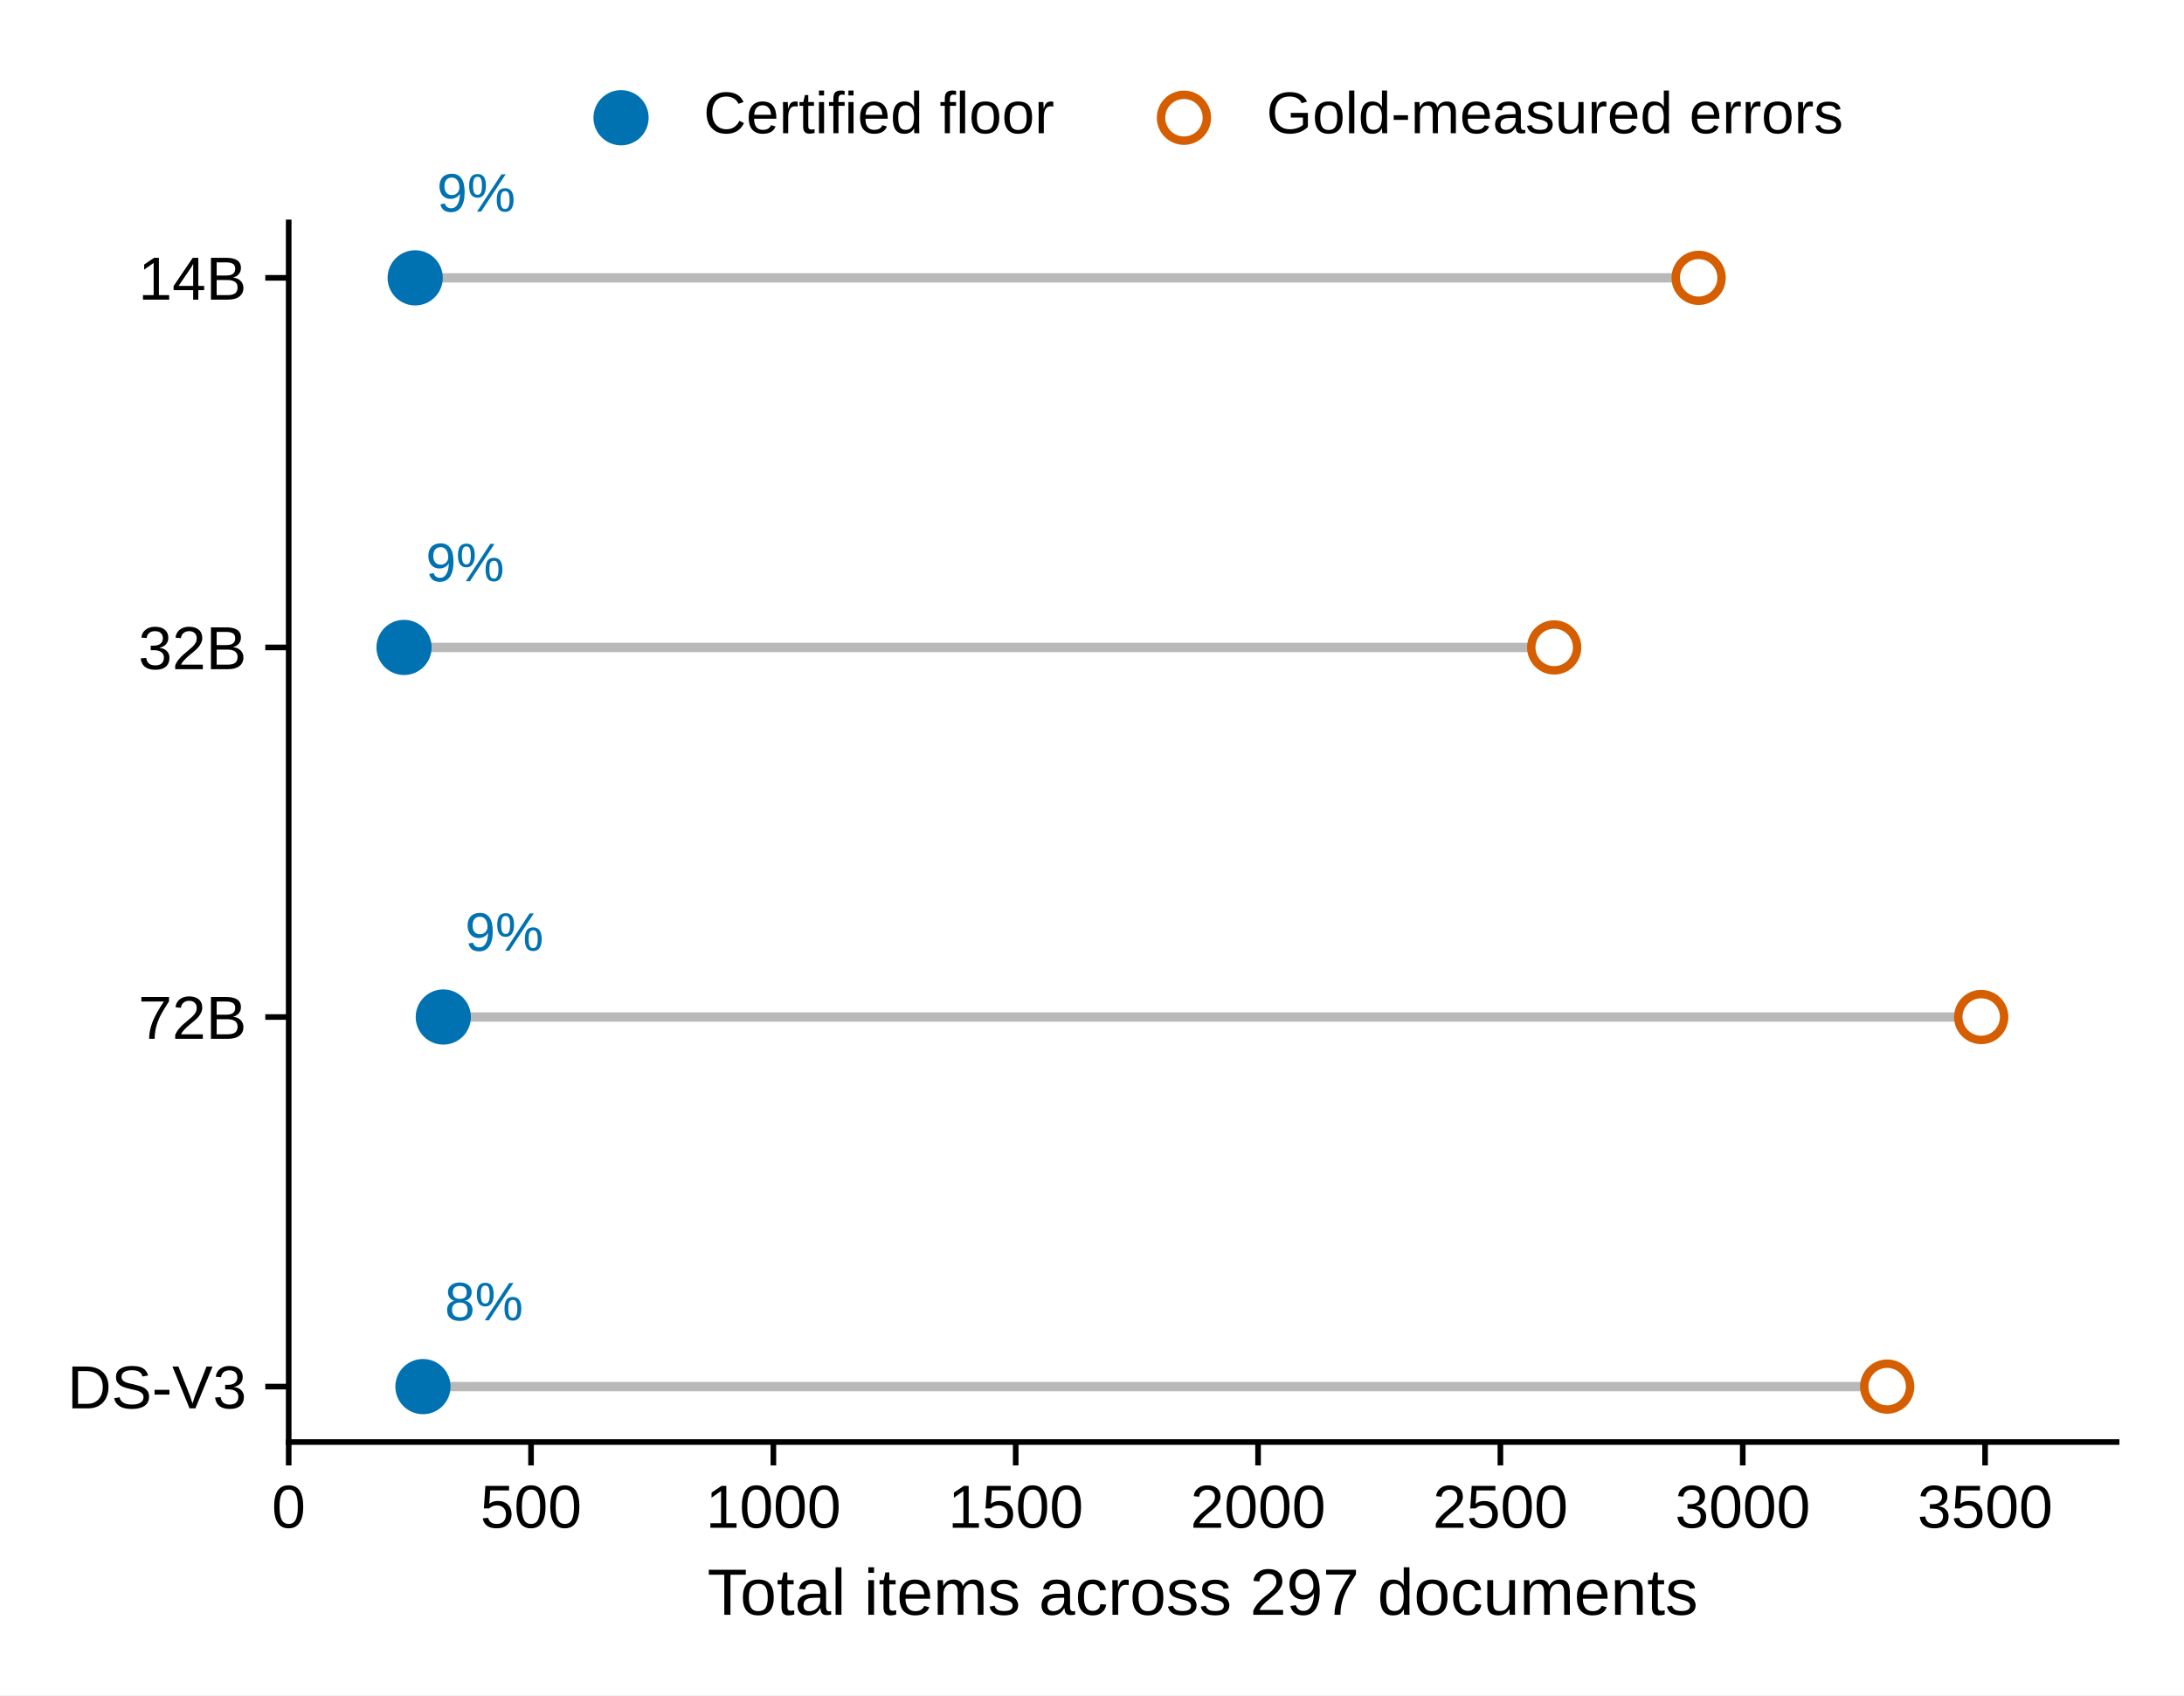
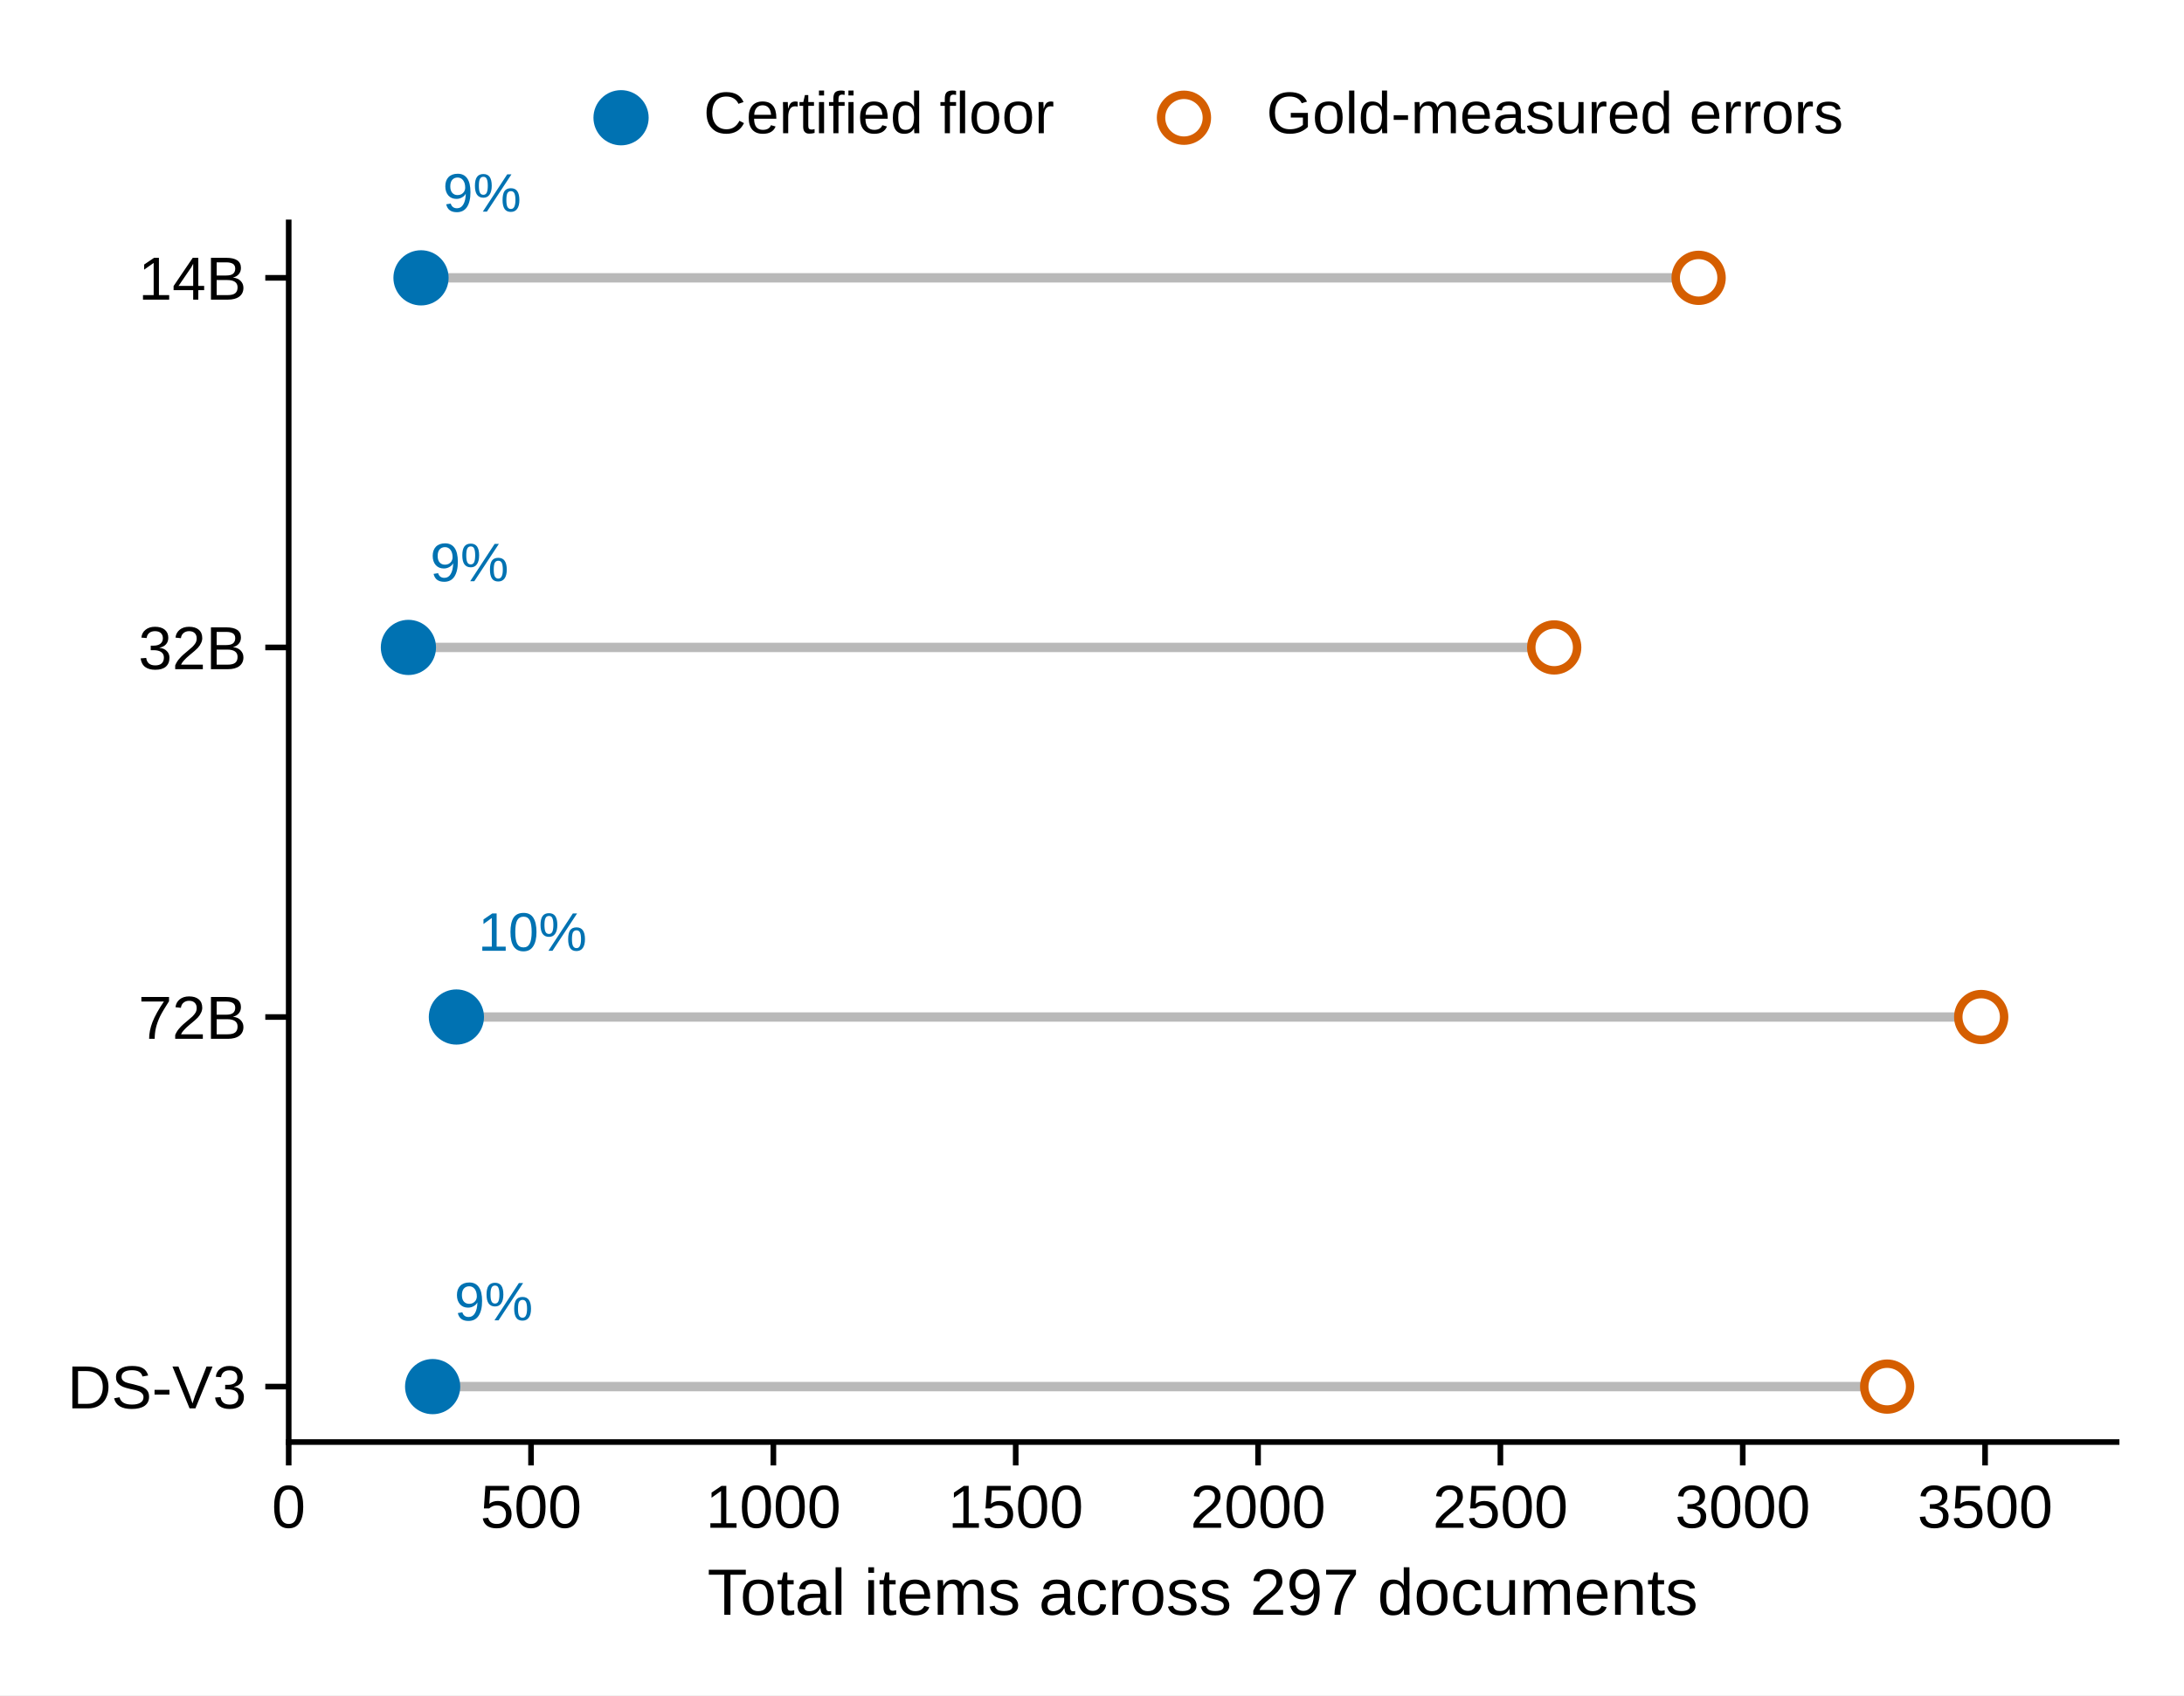
<svg xmlns="http://www.w3.org/2000/svg" xmlns:xlink="http://www.w3.org/1999/xlink" width="233.345pt" height="181.087pt" viewBox="0 0 233.345 181.087" version="1.1">
  <defs>
    <style type="text/css">*{stroke-linejoin: round; stroke-linecap: butt}</style>
  </defs>
  <g id="figure_1">
    <g id="patch_1">
      <path d="M 0 181.087  L 233.345 181.087  L 233.345 0  L 0 0  z " style="fill: #ffffff" />
    </g>
    <g id="axes_1">
      <g id="patch_2">
        <path d="M 30.845 154.041  L 226.145 154.041  L 226.145 23.757  L 30.845 23.757  z " style="fill: #ffffff" />
      </g>
      <g id="line2d_1">
-         <path d="M 44.36 29.679  L 181.487 29.679  " clip-path="url(#pdc06b3625f)" style="fill: none; stroke: #b9b9b9; stroke-linecap: square" />
+         <path d="M 44.982 29.679  L 181.487 29.679  " clip-path="url(#p161888c016)" style="fill: none; stroke: #b9b9b9; stroke-linecap: square" />
      </g>
      <g id="line2d_2">
-         <path d="M 43.169 69.159  L 166.055 69.159  " clip-path="url(#pdc06b3625f)" style="fill: none; stroke: #b9b9b9; stroke-linecap: square" />
+         <path d="M 43.635 69.159  L 166.055 69.159  " clip-path="url(#p161888c016)" style="fill: none; stroke: #b9b9b9; stroke-linecap: square" />
      </g>
      <g id="line2d_3">
-         <path d="M 47.364 108.639  L 211.678 108.639  " clip-path="url(#pdc06b3625f)" style="fill: none; stroke: #b9b9b9; stroke-linecap: square" />
+         <path d="M 48.762 108.639  L 211.678 108.639  " clip-path="url(#p161888c016)" style="fill: none; stroke: #b9b9b9; stroke-linecap: square" />
      </g>
      <g id="line2d_4">
-         <path d="M 45.189 148.119  L 201.632 148.119  " clip-path="url(#pdc06b3625f)" style="fill: none; stroke: #b9b9b9; stroke-linecap: square" />
+         <path d="M 46.225 148.119  L 201.632 148.119  " clip-path="url(#p161888c016)" style="fill: none; stroke: #b9b9b9; stroke-linecap: square" />
      </g>
      <g id="matplotlib.axis_1">
        <g id="xtick_1">
          <g id="line2d_5">
            <defs>
-               <path id="m14f968c975" d="M 0 0  L 0 2.5  " style="stroke: #000000; stroke-width: 0.6" />
+               <path id="m8353f4cd14" d="M 0 0  L 0 2.5  " style="stroke: #000000; stroke-width: 0.6" />
            </defs>
            <g>
-               <use xlink:href="#m14f968c975" x="30.845" y="154.041" style="stroke: #000000; stroke-width: 0.6" />
+               <use xlink:href="#m8353f4cd14" x="30.845" y="154.041" style="stroke: #000000; stroke-width: 0.6" />
            </g>
          </g>
          <g id="text_1">
            <text style="font-size: 6.5px; font-family: 'Arial', 'DejaVu Sans', 'Liberation Sans', sans-serif; text-anchor: middle" x="30.845" y="163.194" transform="rotate(-0 30.84453 163.1938)">0</text>
          </g>
        </g>
        <g id="xtick_2">
          <g id="line2d_6">
            <g>
-               <use xlink:href="#m14f968c975" x="56.737" y="154.041" style="stroke: #000000; stroke-width: 0.6" />
+               <use xlink:href="#m8353f4cd14" x="56.737" y="154.041" style="stroke: #000000; stroke-width: 0.6" />
            </g>
          </g>
          <g id="text_2">
            <text style="font-size: 6.5px; font-family: 'Arial', 'DejaVu Sans', 'Liberation Sans', sans-serif; text-anchor: middle" x="56.737" y="163.194" transform="rotate(-0 56.73705 163.1938)">500</text>
          </g>
        </g>
        <g id="xtick_3">
          <g id="line2d_7">
            <g>
-               <use xlink:href="#m14f968c975" x="82.63" y="154.041" style="stroke: #000000; stroke-width: 0.6" />
+               <use xlink:href="#m8353f4cd14" x="82.63" y="154.041" style="stroke: #000000; stroke-width: 0.6" />
            </g>
          </g>
          <g id="text_3">
            <text style="font-size: 6.5px; font-family: 'Arial', 'DejaVu Sans', 'Liberation Sans', sans-serif; text-anchor: middle" x="82.63" y="163.194" transform="rotate(-0 82.62956 163.1938)">1000</text>
          </g>
        </g>
        <g id="xtick_4">
          <g id="line2d_8">
            <g>
-               <use xlink:href="#m14f968c975" x="108.522" y="154.041" style="stroke: #000000; stroke-width: 0.6" />
+               <use xlink:href="#m8353f4cd14" x="108.522" y="154.041" style="stroke: #000000; stroke-width: 0.6" />
            </g>
          </g>
          <g id="text_4">
            <text style="font-size: 6.5px; font-family: 'Arial', 'DejaVu Sans', 'Liberation Sans', sans-serif; text-anchor: middle" x="108.522" y="163.194" transform="rotate(-0 108.5221 163.1938)">1500</text>
          </g>
        </g>
        <g id="xtick_5">
          <g id="line2d_9">
            <g>
-               <use xlink:href="#m14f968c975" x="134.415" y="154.041" style="stroke: #000000; stroke-width: 0.6" />
+               <use xlink:href="#m8353f4cd14" x="134.415" y="154.041" style="stroke: #000000; stroke-width: 0.6" />
            </g>
          </g>
          <g id="text_5">
            <text style="font-size: 6.5px; font-family: 'Arial', 'DejaVu Sans', 'Liberation Sans', sans-serif; text-anchor: middle" x="134.415" y="163.194" transform="rotate(-0 134.4146 163.1938)">2000</text>
          </g>
        </g>
        <g id="xtick_6">
          <g id="line2d_10">
            <g>
-               <use xlink:href="#m14f968c975" x="160.307" y="154.041" style="stroke: #000000; stroke-width: 0.6" />
+               <use xlink:href="#m8353f4cd14" x="160.307" y="154.041" style="stroke: #000000; stroke-width: 0.6" />
            </g>
          </g>
          <g id="text_6">
            <text style="font-size: 6.5px; font-family: 'Arial', 'DejaVu Sans', 'Liberation Sans', sans-serif; text-anchor: middle" x="160.307" y="163.194" transform="rotate(-0 160.3071 163.1938)">2500</text>
          </g>
        </g>
        <g id="xtick_7">
          <g id="line2d_11">
            <g>
-               <use xlink:href="#m14f968c975" x="186.2" y="154.041" style="stroke: #000000; stroke-width: 0.6" />
+               <use xlink:href="#m8353f4cd14" x="186.2" y="154.041" style="stroke: #000000; stroke-width: 0.6" />
            </g>
          </g>
          <g id="text_7">
            <text style="font-size: 6.5px; font-family: 'Arial', 'DejaVu Sans', 'Liberation Sans', sans-serif; text-anchor: middle" x="186.2" y="163.194" transform="rotate(-0 186.1996 163.1938)">3000</text>
          </g>
        </g>
        <g id="xtick_8">
          <g id="line2d_12">
            <g>
-               <use xlink:href="#m14f968c975" x="212.092" y="154.041" style="stroke: #000000; stroke-width: 0.6" />
+               <use xlink:href="#m8353f4cd14" x="212.092" y="154.041" style="stroke: #000000; stroke-width: 0.6" />
            </g>
          </g>
          <g id="text_8">
            <text style="font-size: 6.5px; font-family: 'Arial', 'DejaVu Sans', 'Liberation Sans', sans-serif; text-anchor: middle" x="212.092" y="163.194" transform="rotate(-0 212.0921 163.1938)">3500</text>
          </g>
        </g>
        <g id="text_9">
          <text style="font-size: 7px; font-family: 'Arial', 'DejaVu Sans', 'Liberation Sans', sans-serif; text-anchor: middle" x="128.495" y="172.496" transform="rotate(-0 128.4945 172.4961)">Total items across 297 documents</text>
        </g>
      </g>
      <g id="matplotlib.axis_2">
        <g id="ytick_1">
          <g id="line2d_13">
            <defs>
-               <path id="m2e0827da34" d="M 0 0  L -2.5 0  " style="stroke: #000000; stroke-width: 0.6" />
+               <path id="m420ac2ae46" d="M 0 0  L -2.5 0  " style="stroke: #000000; stroke-width: 0.6" />
            </defs>
            <g>
-               <use xlink:href="#m2e0827da34" x="30.845" y="29.679" style="stroke: #000000; stroke-width: 0.6" />
+               <use xlink:href="#m420ac2ae46" x="30.845" y="29.679" style="stroke: #000000; stroke-width: 0.6" />
            </g>
          </g>
          <g id="text_10">
            <text style="font-size: 6.5px; font-family: 'Arial', 'DejaVu Sans', 'Liberation Sans', sans-serif; text-anchor: end" x="26.345" y="32.006" transform="rotate(-0 26.34453 32.00552)">14B</text>
          </g>
        </g>
        <g id="ytick_2">
          <g id="line2d_14">
            <g>
-               <use xlink:href="#m2e0827da34" x="30.845" y="69.159" style="stroke: #000000; stroke-width: 0.6" />
+               <use xlink:href="#m420ac2ae46" x="30.845" y="69.159" style="stroke: #000000; stroke-width: 0.6" />
            </g>
          </g>
          <g id="text_11">
            <text style="font-size: 6.5px; font-family: 'Arial', 'DejaVu Sans', 'Liberation Sans', sans-serif; text-anchor: end" x="26.345" y="71.486" transform="rotate(-0 26.34453 71.48552)">32B</text>
          </g>
        </g>
        <g id="ytick_3">
          <g id="line2d_15">
            <g>
-               <use xlink:href="#m2e0827da34" x="30.845" y="108.639" style="stroke: #000000; stroke-width: 0.6" />
+               <use xlink:href="#m420ac2ae46" x="30.845" y="108.639" style="stroke: #000000; stroke-width: 0.6" />
            </g>
          </g>
          <g id="text_12">
            <text style="font-size: 6.5px; font-family: 'Arial', 'DejaVu Sans', 'Liberation Sans', sans-serif; text-anchor: end" x="26.345" y="110.966" transform="rotate(-0 26.34453 110.9655)">72B</text>
          </g>
        </g>
        <g id="ytick_4">
          <g id="line2d_16">
            <g>
-               <use xlink:href="#m2e0827da34" x="30.845" y="148.119" style="stroke: #000000; stroke-width: 0.6" />
+               <use xlink:href="#m420ac2ae46" x="30.845" y="148.119" style="stroke: #000000; stroke-width: 0.6" />
            </g>
          </g>
          <g id="text_13">
            <text style="font-size: 6.5px; font-family: 'Arial', 'DejaVu Sans', 'Liberation Sans', sans-serif; text-anchor: end" x="26.345" y="150.446" transform="rotate(-0 26.34453 150.4455)">DS-V3</text>
          </g>
        </g>
      </g>
      <g id="PathCollection_1">
        <defs>
-           <path id="m100d76f810" d="M 0 2.449  C 0.65 2.449 1.273 2.191 1.732 1.732  C 2.191 1.273 2.449 0.65 2.449 0  C 2.449 -0.65 2.191 -1.273 1.732 -1.732  C 1.273 -2.191 0.65 -2.449 0 -2.449  C -0.65 -2.449 -1.273 -2.191 -1.732 -1.732  C -2.191 -1.273 -2.449 -0.65 -2.449 0  C -2.449 0.65 -2.191 1.273 -1.732 1.732  C -1.273 2.191 -0.65 2.449 0 2.449  z " style="stroke: #0072b2" />
+           <path id="m416857e254" d="M 0 2.449  C 0.65 2.449 1.273 2.191 1.732 1.732  C 2.191 1.273 2.449 0.65 2.449 0  C 2.449 -0.65 2.191 -1.273 1.732 -1.732  C 1.273 -2.191 0.65 -2.449 0 -2.449  C -0.65 -2.449 -1.273 -2.191 -1.732 -1.732  C -2.191 -1.273 -2.449 -0.65 -2.449 0  C -2.449 0.65 -2.191 1.273 -1.732 1.732  C -1.273 2.191 -0.65 2.449 0 2.449  z " style="stroke: #0072b2" />
        </defs>
-         <g clip-path="url(#pdc06b3625f)">
-           <use xlink:href="#m100d76f810" x="44.36" y="29.679" style="fill: #0072b2; stroke: #0072b2" />
-           <use xlink:href="#m100d76f810" x="43.169" y="69.159" style="fill: #0072b2; stroke: #0072b2" />
-           <use xlink:href="#m100d76f810" x="47.364" y="108.639" style="fill: #0072b2; stroke: #0072b2" />
-           <use xlink:href="#m100d76f810" x="45.189" y="148.119" style="fill: #0072b2; stroke: #0072b2" />
+         <g clip-path="url(#p161888c016)">
+           <use xlink:href="#m416857e254" x="44.982" y="29.679" style="fill: #0072b2; stroke: #0072b2" />
+           <use xlink:href="#m416857e254" x="43.635" y="69.159" style="fill: #0072b2; stroke: #0072b2" />
+           <use xlink:href="#m416857e254" x="48.762" y="108.639" style="fill: #0072b2; stroke: #0072b2" />
+           <use xlink:href="#m416857e254" x="46.225" y="148.119" style="fill: #0072b2; stroke: #0072b2" />
        </g>
      </g>
      <g id="PathCollection_2">
        <defs>
-           <path id="md762c4c08d" d="M 0 2.449  C 0.65 2.449 1.273 2.191 1.732 1.732  C 2.191 1.273 2.449 0.65 2.449 0  C 2.449 -0.65 2.191 -1.273 1.732 -1.732  C 1.273 -2.191 0.65 -2.449 0 -2.449  C -0.65 -2.449 -1.273 -2.191 -1.732 -1.732  C -2.191 -1.273 -2.449 -0.65 -2.449 0  C -2.449 0.65 -2.191 1.273 -1.732 1.732  C -1.273 2.191 -0.65 2.449 0 2.449  z " style="stroke: #d55e00; stroke-width: 0.9" />
+           <path id="m6482075cfb" d="M 0 2.449  C 0.65 2.449 1.273 2.191 1.732 1.732  C 2.191 1.273 2.449 0.65 2.449 0  C 2.449 -0.65 2.191 -1.273 1.732 -1.732  C 1.273 -2.191 0.65 -2.449 0 -2.449  C -0.65 -2.449 -1.273 -2.191 -1.732 -1.732  C -2.191 -1.273 -2.449 -0.65 -2.449 0  C -2.449 0.65 -2.191 1.273 -1.732 1.732  C -1.273 2.191 -0.65 2.449 0 2.449  z " style="stroke: #d55e00; stroke-width: 0.9" />
        </defs>
-         <g clip-path="url(#pdc06b3625f)">
-           <use xlink:href="#md762c4c08d" x="181.487" y="29.679" style="fill: #ffffff; stroke: #d55e00; stroke-width: 0.9" />
-           <use xlink:href="#md762c4c08d" x="166.055" y="69.159" style="fill: #ffffff; stroke: #d55e00; stroke-width: 0.9" />
-           <use xlink:href="#md762c4c08d" x="211.678" y="108.639" style="fill: #ffffff; stroke: #d55e00; stroke-width: 0.9" />
-           <use xlink:href="#md762c4c08d" x="201.632" y="148.119" style="fill: #ffffff; stroke: #d55e00; stroke-width: 0.9" />
+         <g clip-path="url(#p161888c016)">
+           <use xlink:href="#m6482075cfb" x="181.487" y="29.679" style="fill: #ffffff; stroke: #d55e00; stroke-width: 0.9" />
+           <use xlink:href="#m6482075cfb" x="166.055" y="69.159" style="fill: #ffffff; stroke: #d55e00; stroke-width: 0.9" />
+           <use xlink:href="#m6482075cfb" x="211.678" y="108.639" style="fill: #ffffff; stroke: #d55e00; stroke-width: 0.9" />
+           <use xlink:href="#m6482075cfb" x="201.632" y="148.119" style="fill: #ffffff; stroke: #d55e00; stroke-width: 0.9" />
        </g>
      </g>
      <g id="patch_3">
        <path d="M 30.845 154.041  L 30.845 23.757  " style="fill: none; stroke: #000000; stroke-width: 0.6; stroke-linejoin: miter; stroke-linecap: square" />
      </g>
      <g id="patch_4">
        <path d="M 30.845 154.041  L 226.145 154.041  " style="fill: none; stroke: #000000; stroke-width: 0.6; stroke-linejoin: miter; stroke-linecap: square" />
      </g>
      <g id="text_14">
-         <text style="font-size: 5.8px; font-family: 'Arial', 'DejaVu Sans', 'Liberation Sans', sans-serif; text-anchor: start; fill: #0072b2" x="46.691" y="22.604" transform="rotate(-0 46.69075 22.60448)">9%</text>
+         <text style="font-size: 5.8px; font-family: 'Arial', 'DejaVu Sans', 'Liberation Sans', sans-serif; text-anchor: start; fill: #0072b2" x="47.312" y="22.604" transform="rotate(-0 47.31217 22.60448)">9%</text>
      </g>
      <g id="text_15">
-         <text style="font-size: 5.8px; font-family: 'Arial', 'DejaVu Sans', 'Liberation Sans', sans-serif; text-anchor: start; fill: #0072b2" x="45.5" y="62.084" transform="rotate(-0 45.4997 62.08448)">9%</text>
+         <text style="font-size: 5.8px; font-family: 'Arial', 'DejaVu Sans', 'Liberation Sans', sans-serif; text-anchor: start; fill: #0072b2" x="45.966" y="62.084" transform="rotate(-0 45.96576 62.08448)">9%</text>
      </g>
      <g id="text_16">
-         <text style="font-size: 5.8px; font-family: 'Arial', 'DejaVu Sans', 'Liberation Sans', sans-serif; text-anchor: start; fill: #0072b2" x="49.694" y="101.564" transform="rotate(-0 49.69428 101.5645)">9%</text>
+         <text style="font-size: 5.8px; font-family: 'Arial', 'DejaVu Sans', 'Liberation Sans', sans-serif; text-anchor: start; fill: #0072b2" x="51.092" y="101.564" transform="rotate(-0 51.09248 101.5645)">10%</text>
      </g>
      <g id="text_17">
-         <text style="font-size: 5.8px; font-family: 'Arial', 'DejaVu Sans', 'Liberation Sans', sans-serif; text-anchor: start; fill: #0072b2" x="47.519" y="141.044" transform="rotate(-0 47.51931 141.0445)">8%</text>
+         <text style="font-size: 5.8px; font-family: 'Arial', 'DejaVu Sans', 'Liberation Sans', sans-serif; text-anchor: start; fill: #0072b2" x="48.555" y="141.044" transform="rotate(-0 48.55501 141.0445)">9%</text>
      </g>
      <g id="legend_1">
        <g id="PathCollection_3">
          <g>
-             <use xlink:href="#m100d76f810" x="66.355" y="12.576" style="fill: #0072b2; stroke: #0072b2" />
+             <use xlink:href="#m416857e254" x="66.355" y="12.576" style="fill: #0072b2; stroke: #0072b2" />
          </g>
        </g>
        <g id="text_18">
          <text style="font-size: 6.3px; font-family: 'Arial', 'DejaVu Sans', 'Liberation Sans', sans-serif; text-anchor: start" x="75.175" y="14.229" transform="rotate(-0 75.17488 14.22942)">Certified floor</text>
        </g>
        <g id="PathCollection_4">
          <g>
-             <use xlink:href="#md762c4c08d" x="126.497" y="12.576" style="fill: #ffffff; stroke: #d55e00; stroke-width: 0.9" />
+             <use xlink:href="#m6482075cfb" x="126.497" y="12.576" style="fill: #ffffff; stroke: #d55e00; stroke-width: 0.9" />
          </g>
        </g>
        <g id="text_19">
          <text style="font-size: 6.3px; font-family: 'Arial', 'DejaVu Sans', 'Liberation Sans', sans-serif; text-anchor: start" x="135.317" y="14.229" transform="rotate(-0 135.3172 14.22942)">Gold-measured errors</text>
        </g>
      </g>
    </g>
  </g>
  <defs>
-     <clipPath id="pdc06b3625f">
+     <clipPath id="p161888c016">
      <rect x="30.845" y="23.757" width="195.3" height="130.284" />
    </clipPath>
  </defs>
</svg>
